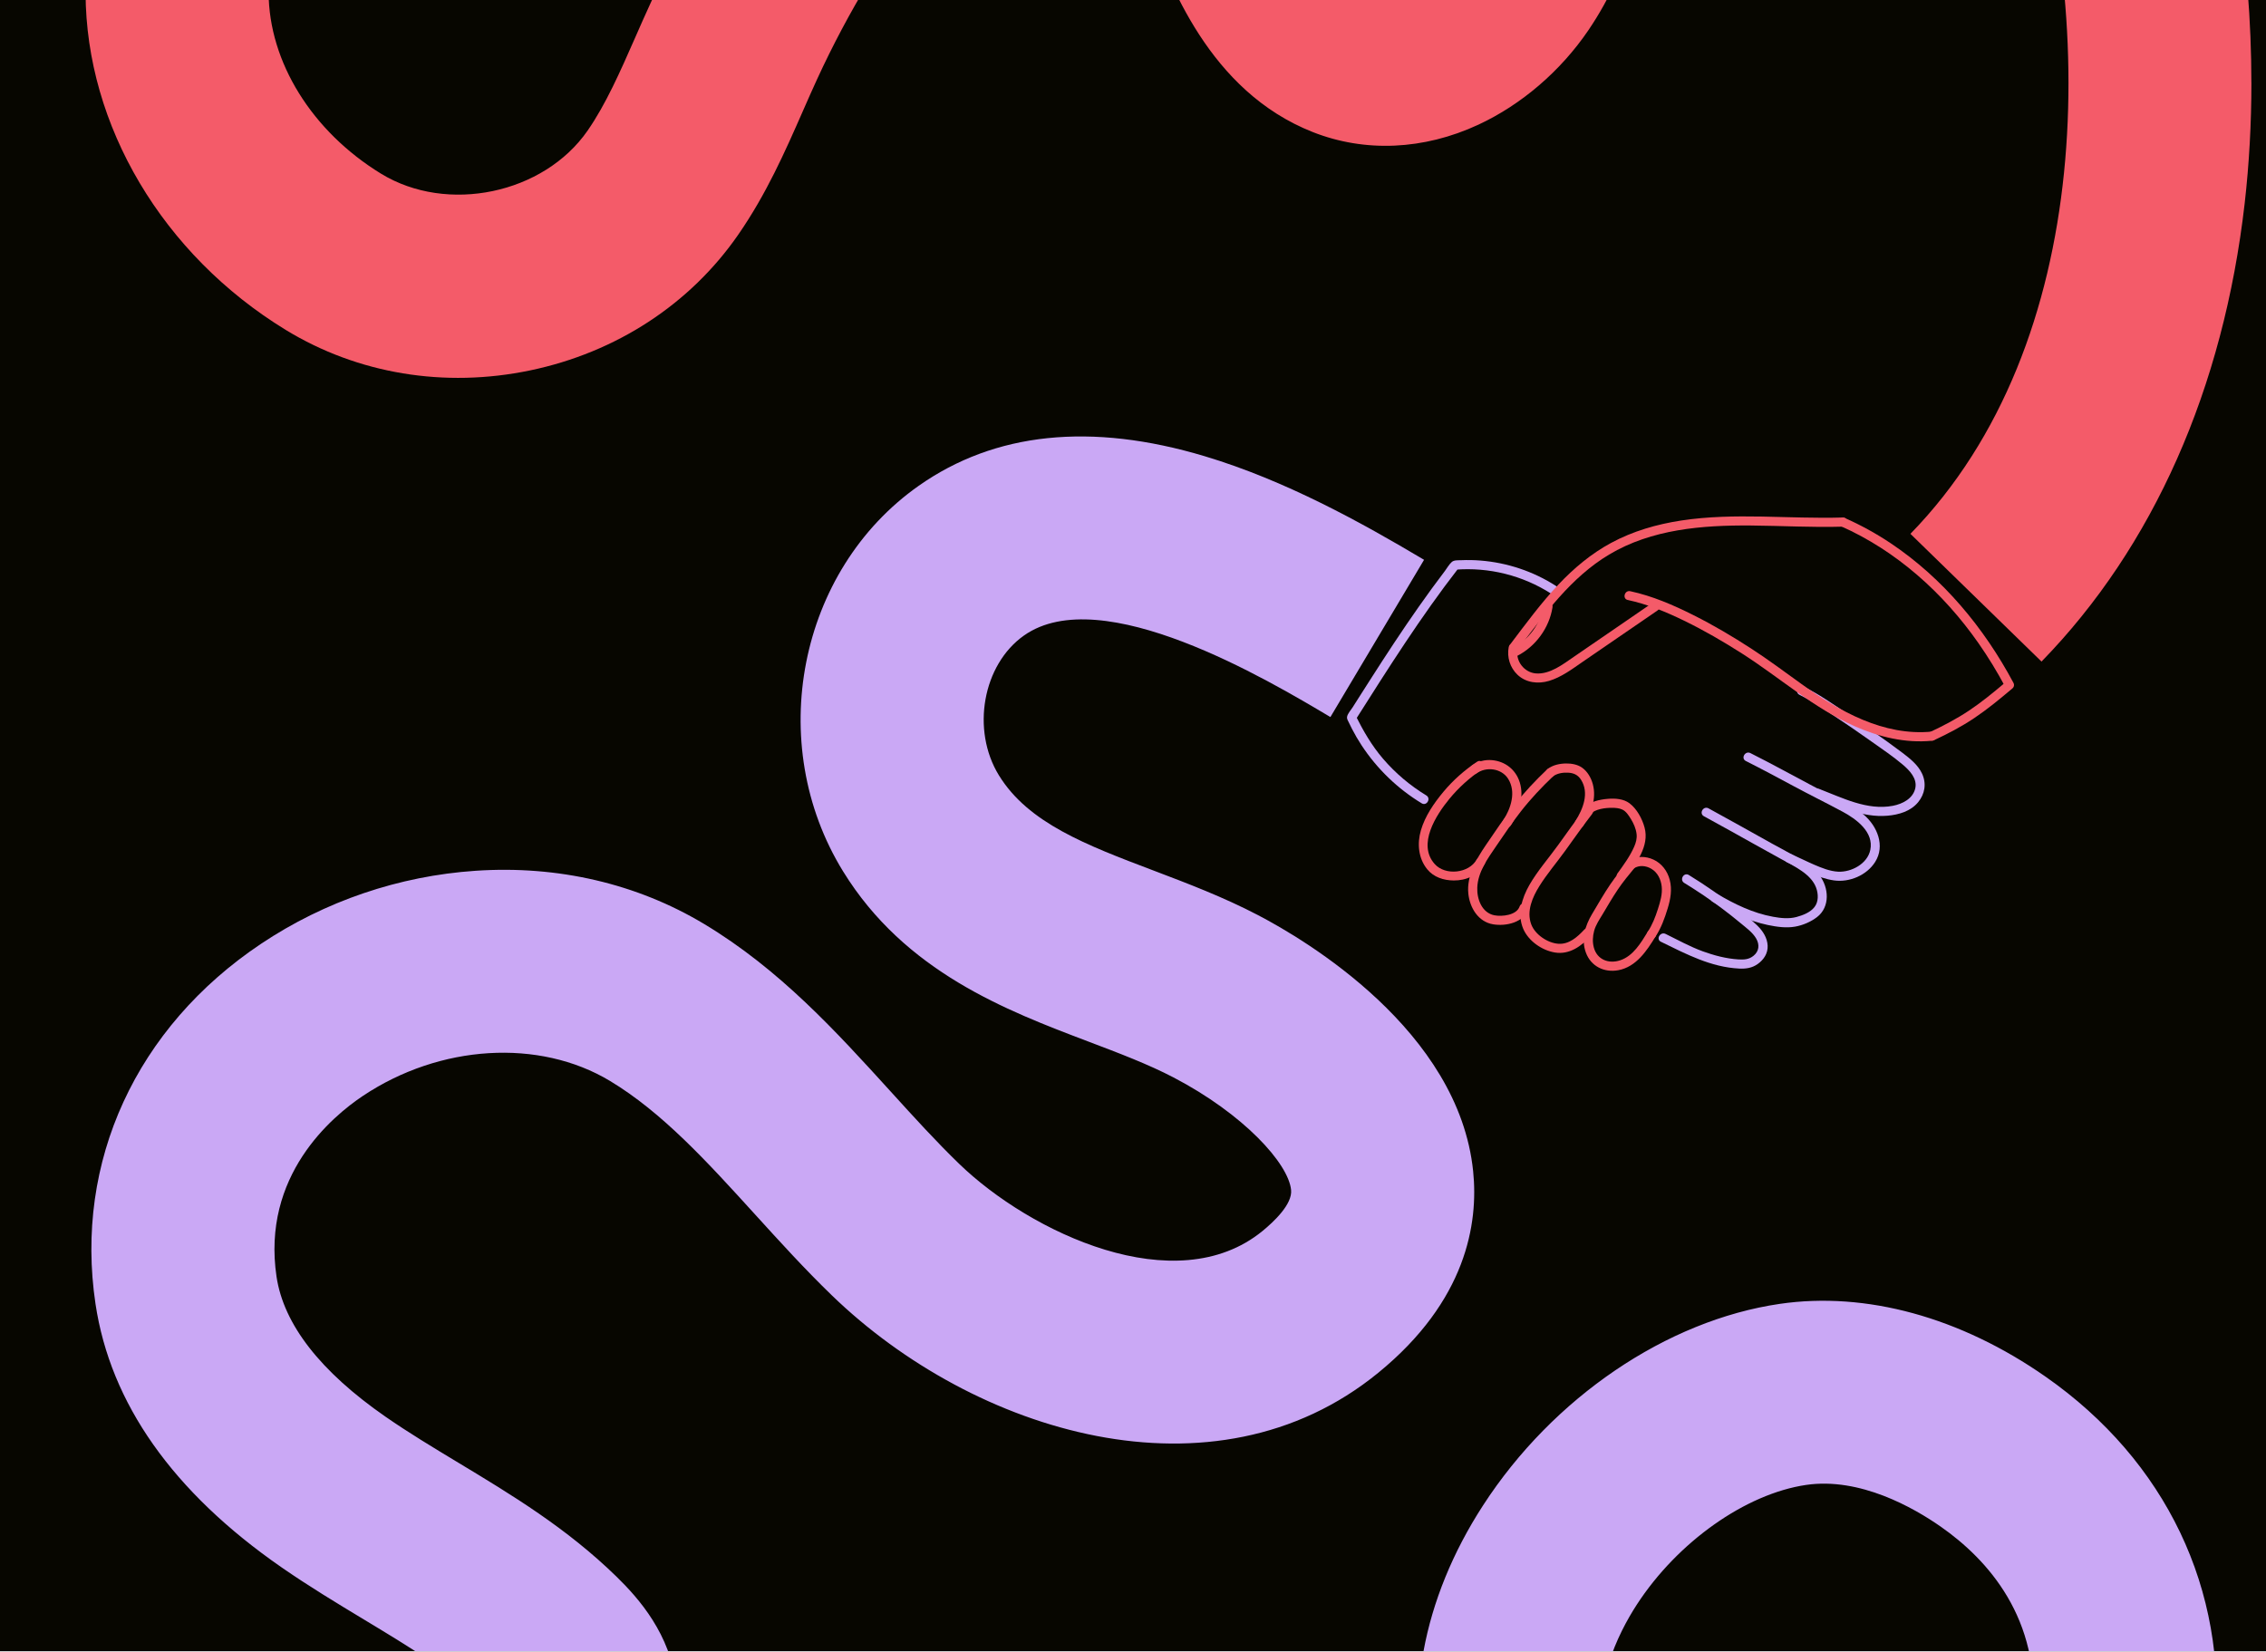
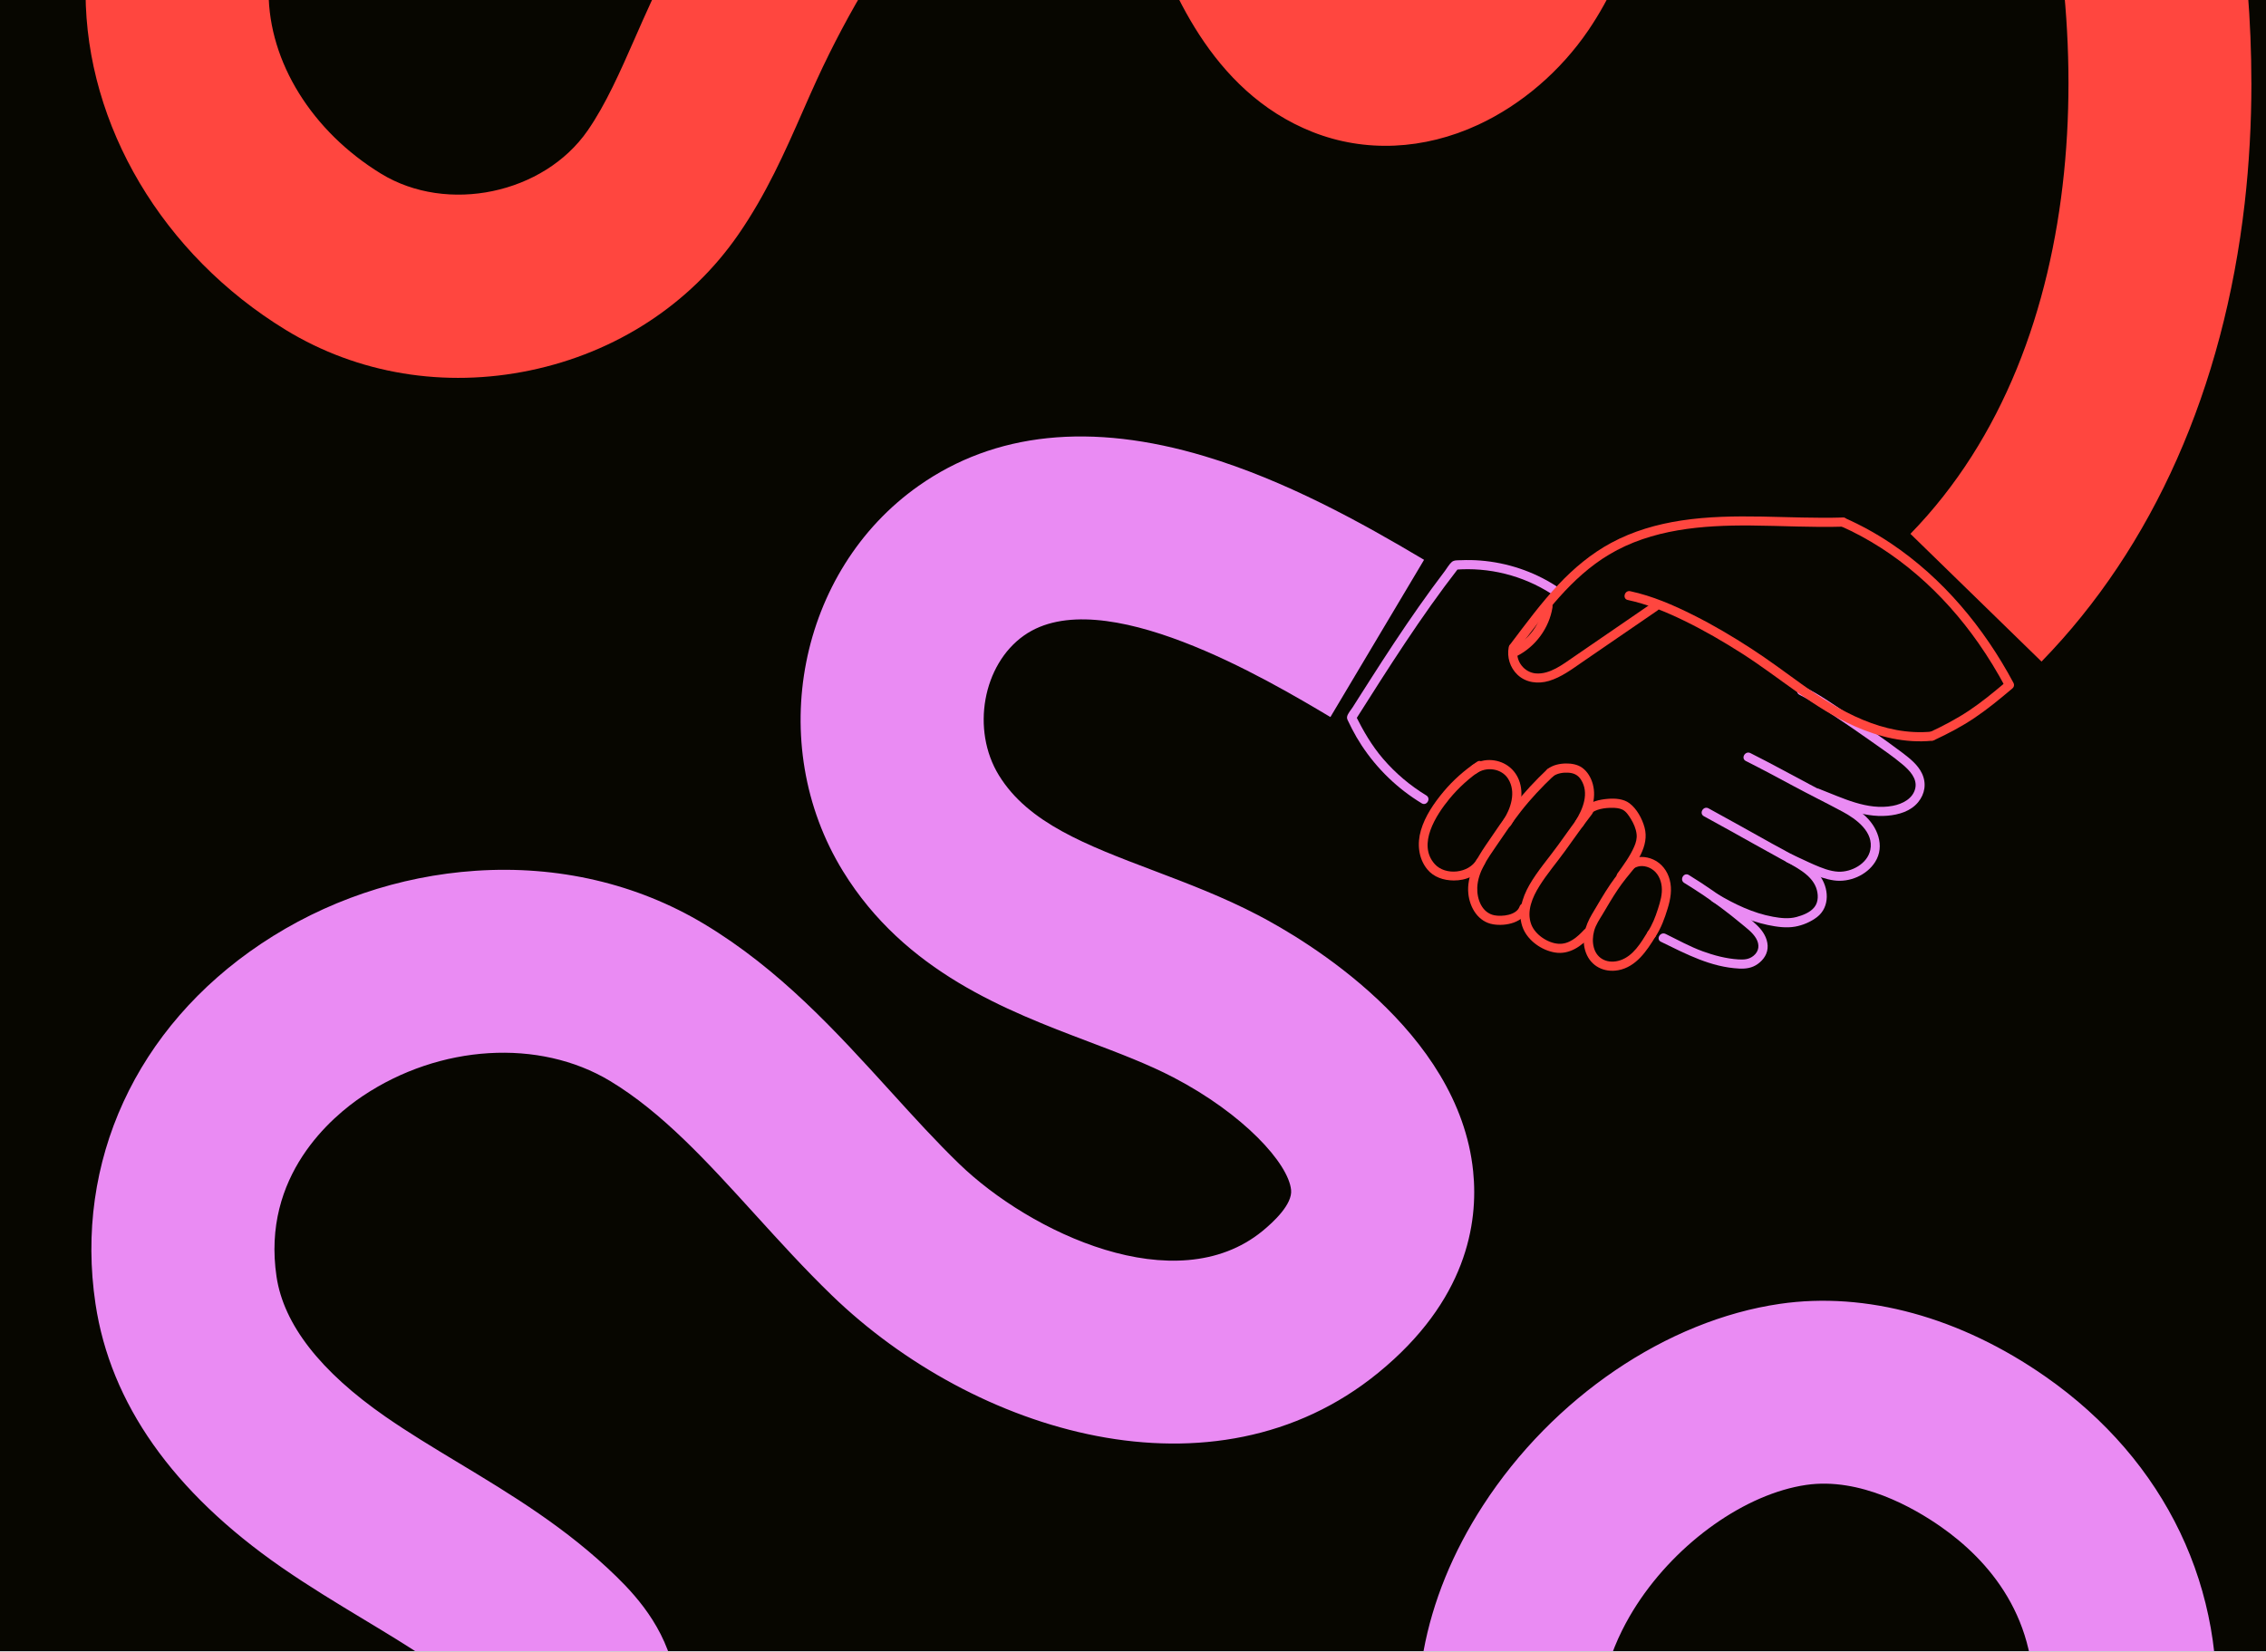
<svg xmlns="http://www.w3.org/2000/svg" width="343" height="250" viewBox="0 0 343 250" fill="none">
-   <g clip-path="url(#clip0_3179_27936)">
+   <g clip-path="url(#clip0_3179_27934)">
    <rect width="343" height="250" fill="#070600" />
-     <path d="M340.791 12.528C340.791 18.703 340.454 24.803 339.775 30.765C336.57 58.804 325.935 82.804 309.02 100.162L289.177 80.823C317.244 52.021 317.637 2.254 305.575 -34.297C301.908 -45.412 295.859 -54.186 288.553 -59.003C281.28 -63.796 271.947 -64.567 265.861 -60.882C256.787 -55.387 253.863 -42.152 251.222 -26.705C249.518 -16.74 247.14 -5.287 240.425 4.586C236.214 10.774 230.294 15.853 223.759 18.887C215.503 22.72 206.604 23.113 198.703 19.991C183.043 13.808 176.975 -2.558 173.715 -11.351C170.487 -20.046 165.384 -26.992 160.716 -29.033C159.335 -29.638 157.515 -30.086 154.449 -28.82C149.3 -26.701 144.636 -21.275 141.145 -16.781C134.269 -7.929 128.4 1.736 123.703 11.947C122.978 13.521 122.276 15.119 121.533 16.809C118.822 22.979 116.014 29.361 111.752 35.521C104.465 46.059 93.28 53.355 80.263 56.075C67.291 58.786 54.144 56.606 43.241 49.943C24.635 38.564 13.03 19.03 12.952 -1.039C12.952 -1.104 12.952 -1.173 12.952 -1.238C12.952 -23.93 27.554 -39.945 39.297 -52.819C39.874 -53.452 40.447 -54.08 41.015 -54.704C41.629 -55.378 42.299 -56.103 43.01 -56.874C45.781 -59.862 49.225 -63.584 51.747 -67.246C53.289 -69.486 54.033 -71.051 54.393 -72.035C53.723 -72.284 52.781 -72.579 51.47 -72.898C46.806 -74.039 41.08 -74.727 35.021 -75.452C17.205 -77.59 -4.961 -80.25 -18.51 -97.567C-23.673 -104.166 -26.817 -112.455 -27.852 -122.208C-29.15 -134.45 -28.48 -148.849 -26.009 -161.719L1.204 -156.501C-0.74 -146.355 -1.304 -134.626 -0.297 -125.131C0.174 -120.684 1.421 -117.055 3.31 -114.639C9.77 -106.392 24.289 -104.651 38.327 -102.965C44.935 -102.171 51.765 -101.354 58.05 -99.816C62.483 -98.731 75.982 -95.434 80.775 -82.637C87.656 -64.29 71.839 -47.218 63.338 -38.042C62.691 -37.345 62.082 -36.689 61.528 -36.08C60.946 -35.438 60.359 -34.796 59.773 -34.154C49.946 -23.376 40.659 -13.193 40.659 -1.233C40.659 -1.205 40.659 -1.177 40.659 -1.145C40.696 9.384 47.226 19.903 57.69 26.304C67.702 32.422 82.313 29.365 88.958 19.756C91.71 15.78 93.871 10.861 96.162 5.652C96.919 3.93 97.7 2.147 98.526 0.36C104.105 -11.771 111.082 -23.256 119.261 -33.785C124.858 -40.988 132.713 -49.846 143.902 -54.45C153.295 -58.315 162.951 -58.306 171.826 -54.422C188.492 -47.126 196.869 -28.613 199.695 -20.993C201.33 -16.592 204.724 -7.43 208.885 -5.786C210.945 -4.973 215.142 -7.513 217.521 -11.009C221.109 -16.283 222.646 -23.962 223.912 -31.379C226.682 -47.587 230.866 -72.085 251.504 -84.586C259.386 -89.361 268.738 -91.499 278.546 -90.774C287.5 -90.114 296.228 -87.131 303.792 -82.148C319.812 -71.596 327.912 -55.027 331.883 -42.988C337.748 -25.218 340.786 -6.04 340.786 12.519L340.791 12.528Z" fill="#F45B69" />
-     <path d="M371.495 329.908L355.259 352.36C346.642 346.126 334.27 336.133 324.254 323.896C312.562 309.612 306.452 295.269 306.087 281.263C305.944 275.537 306.535 270.231 307.108 265.091C307.32 263.189 307.523 261.397 307.681 259.624C308.983 245.022 300.832 236.077 293.771 231.14C289.661 228.268 281.548 223.632 273.406 224.818C264.235 226.158 253.923 233.449 247.749 242.962C244.946 247.284 240.61 255.828 243.058 264.495C245.814 274.262 256.606 281.905 267.043 289.298L267.925 289.922C290.234 305.738 301.857 324.694 301.857 344.182C301.857 352.213 299.885 360.331 295.877 368.361C291.07 377.99 283.409 386.053 273.72 391.673C264.037 397.293 253.235 399.939 242.49 399.334C227.842 398.507 215.72 392.545 206.465 381.615C199.081 372.892 194.519 362.4 190.104 352.259C188.275 348.056 186.548 344.09 184.673 340.349C179.552 330.139 173.66 323.609 167.167 320.945C163.824 319.573 160.817 319.481 158.236 320.677C155.507 321.942 153.156 324.704 151.618 328.453C149.637 333.288 148.732 339.112 147.772 345.272C147.07 349.774 146.345 354.429 145.149 359.213C141.459 373.931 134.01 386.694 123.611 396.133C112.408 406.302 98.194 411.691 82.511 411.719C69.18 411.742 55.284 407.928 42.331 400.687C32.698 395.302 24.737 387.456 19.306 377.985C13.737 368.278 11.077 357.297 11.622 346.223C12.379 330.818 17.995 316.438 28.796 302.247C37.593 290.693 48.404 281.009 58.863 271.644C63.758 267.257 68.385 263.119 72.583 258.977C72.925 258.64 73.225 258.335 73.483 258.067C68.311 253.172 61.865 249.284 55.053 245.174C50.971 242.713 46.75 240.164 42.571 237.268C26.168 225.885 16.706 212.47 14.453 197.397C11.239 175.905 20.613 155.527 39.523 142.887C49.175 136.436 60.401 132.617 71.987 131.837C84.451 130.996 96.411 133.786 106.58 139.89C118.018 146.762 126.566 156.173 134.837 165.275C138.383 169.182 141.736 172.867 145.181 176.201C155.959 186.628 178 197.074 191.092 186.384C192.805 184.984 195.664 182.306 195.428 180.145C195.017 176.132 188.252 168.669 177.636 163.128C173.807 161.128 169.397 159.456 164.729 157.688C152.376 153.001 137.003 147.173 127.61 131.915C115.7 112.571 120.831 86.392 139.044 73.563C150.593 65.427 165.167 63.917 182.364 69.075C194.537 72.728 205.976 79.049 215.558 84.757L201.381 108.563C191.91 102.924 166.747 87.939 155.003 96.214C148.751 100.62 146.977 110.516 151.207 117.392C155.654 124.614 164.415 127.935 174.556 131.781C179.774 133.762 185.172 135.808 190.455 138.57C197.534 142.264 220.808 155.988 222.988 177.332C223.796 185.243 221.958 196.954 208.617 207.848C183.759 228.152 147.453 216.959 125.915 196.118C121.828 192.165 118.018 187.967 114.329 183.908C107.093 175.942 100.253 168.415 92.315 163.645C81.611 157.217 66.584 158.131 54.924 165.926C50.237 169.062 39.579 177.997 41.86 193.301C42.941 200.519 48.496 207.654 58.369 214.502C61.819 216.894 65.485 219.106 69.364 221.447C77.436 226.315 85.781 231.348 93.322 238.709C96.762 242.066 101.445 247.418 102.364 255.116C103.795 267.109 95.257 275.532 92.043 278.705C87.369 283.313 82.276 287.876 77.349 292.291C58.341 309.312 40.387 325.392 39.297 347.585C38.72 359.393 45.06 370.472 55.848 376.503C70.26 384.556 90.74 388.555 104.991 375.621C111.235 369.955 115.954 361.735 118.272 352.476C119.164 348.92 119.759 345.078 120.392 341.014C121.5 333.889 122.756 325.812 125.975 317.957C130.173 307.71 137.497 299.744 146.603 295.532C156.185 291.099 167.227 291.025 177.686 295.315C190.547 300.594 201.229 311.566 209.435 327.927C211.651 332.346 213.614 336.849 215.507 341.208C224.655 362.229 229.795 370.873 244.046 371.677C254.87 372.287 266.244 365.688 271.088 355.99C275.013 348.126 275.166 340.991 271.559 333.538C268.156 326.5 261.358 319.241 251.901 312.535L251.028 311.917C238.015 302.699 221.815 291.224 216.394 272.036C212.381 257.823 215.258 242.149 224.503 227.894C235.078 211.583 252.284 199.905 269.407 197.406C282.448 195.504 296.736 199.42 309.639 208.434C327.842 221.147 337.189 240.704 335.282 262.094C335.097 264.177 334.866 266.213 334.649 268.181C334.155 272.577 333.693 276.728 333.79 280.552C333.989 288.264 337.997 296.941 345.7 306.352C353.827 316.281 364.218 324.648 371.5 329.917L371.495 329.908Z" fill="#CAA8F5" />
-     <path d="M249.398 141.096C248.377 142.758 247.218 144.73 245.26 145.386C243.51 145.972 241.741 145.298 241.252 143.441C241.035 142.629 241.081 141.761 241.298 140.948C241.548 140.02 242.097 139.23 242.587 138.413C243.339 137.147 244.078 135.873 244.9 134.654C245.676 133.504 246.563 132.437 247.445 131.366C248.008 130.682 247.034 129.699 246.466 130.387C245.528 131.523 244.586 132.654 243.76 133.873C242.762 135.337 241.885 136.889 240.975 138.408C239.927 140.172 239.308 142.222 240.056 144.236C240.823 146.309 242.831 147.288 244.965 146.891C247.662 146.388 249.264 143.963 250.594 141.793C251.06 141.031 249.864 140.334 249.398 141.096Z" fill="#F45B69" />
-     <path d="M239.807 140.749C238.772 141.858 237.512 143.003 235.881 142.887C234.251 142.772 232.363 141.497 231.781 139.95C231.033 137.951 231.97 135.822 233.028 134.132C234.177 132.294 235.609 130.627 236.879 128.867C238.232 126.993 239.557 125.095 240.975 123.266C241.206 122.966 241.261 122.578 240.975 122.287C240.739 122.047 240.222 121.991 239.996 122.287C238.564 124.139 237.211 126.046 235.849 127.944C234.413 129.939 232.746 131.823 231.517 133.956C230.368 135.951 229.62 138.403 230.571 140.629C231.365 142.476 233.392 143.885 235.355 144.208C237.567 144.573 239.354 143.257 240.786 141.728C241.395 141.077 240.416 140.094 239.807 140.749Z" fill="#F45B69" />
-     <path d="M230.017 137.249C229.555 138.574 227.366 138.8 226.212 138.579C224.314 138.209 223.547 136.131 223.612 134.386C223.699 132.008 225.228 129.929 226.516 128.041C227.717 126.286 228.904 124.517 230.215 122.841C231.721 120.915 233.397 119.142 235.17 117.461C235.817 116.847 234.838 115.868 234.191 116.482C232.399 118.182 230.705 119.978 229.185 121.927C227.666 123.875 226.258 125.958 224.863 128.018C223.468 130.077 221.982 132.613 222.259 135.3C222.48 137.447 223.764 139.581 226.031 139.946C227.962 140.26 230.631 139.683 231.351 137.618C231.647 136.773 230.308 136.413 230.017 137.249Z" fill="#F45B69" />
-     <path d="M223.519 130.137C222.346 132.229 218.781 132.617 217.17 130.816C214.5 127.833 217.387 123.386 219.4 120.939C220.804 119.235 222.452 117.743 224.29 116.519C225.029 116.03 224.337 114.829 223.593 115.323C221.686 116.593 219.954 118.117 218.486 119.881C217.059 121.599 215.701 123.561 215.073 125.732C214.496 127.722 214.69 129.957 216.034 131.606C217.017 132.816 218.523 133.291 220.037 133.305C221.926 133.324 223.769 132.525 224.72 130.83C225.154 130.05 223.958 129.352 223.524 130.133L223.519 130.137Z" fill="#F45B69" />
-     <path d="M228.714 124.938C229.924 123.058 230.732 120.675 230.044 118.454C229.453 116.533 227.842 115.263 225.847 115.088C224.785 114.991 223.662 115.268 222.799 115.9C222.499 116.122 222.346 116.501 222.549 116.847C222.725 117.143 223.196 117.318 223.496 117.096C224.96 116.025 227.274 116.321 228.276 117.9C229.546 119.909 228.691 122.412 227.514 124.24C227.029 124.993 228.229 125.686 228.71 124.938H228.714Z" fill="#F45B69" />
-     <path d="M239.659 125.002C240.836 123.15 241.695 120.938 241.104 118.731C240.845 117.766 240.296 116.801 239.469 116.219C238.786 115.739 237.876 115.582 237.059 115.591C236.126 115.6 235.092 115.808 234.334 116.376C234.034 116.598 233.882 116.976 234.085 117.323C234.256 117.618 234.731 117.798 235.032 117.572C235.678 117.087 236.518 116.949 237.313 116.981C238.186 117.018 238.846 117.313 239.312 118.048C240.596 120.061 239.617 122.49 238.463 124.305C237.982 125.058 239.183 125.755 239.659 125.002Z" fill="#F45B69" />
-     <path d="M246.036 132.931C247.611 130.751 249.712 128.133 248.931 125.275C248.571 123.949 247.768 122.462 246.655 121.617C245.759 120.938 244.475 120.855 243.399 120.943C242.125 121.045 240.665 121.363 239.719 122.287C239.081 122.91 240.06 123.889 240.698 123.266C241.506 122.476 242.961 122.296 244.037 122.305C244.544 122.305 245.099 122.352 245.565 122.569C246.142 122.832 246.558 123.492 246.877 124.014C247.292 124.697 247.634 125.469 247.726 126.272C247.805 126.942 247.634 127.561 247.371 128.17C246.738 129.629 245.768 130.945 244.84 132.229C244.318 132.954 245.519 133.647 246.036 132.927V132.931Z" fill="#F45B69" />
-     <path d="M250.594 141.798C251.448 140.504 251.975 139.031 252.427 137.558C252.866 136.131 253.129 134.672 252.741 133.199C252.395 131.874 251.536 130.719 250.275 130.142C249.098 129.602 247.717 129.574 246.604 130.28C245.856 130.756 246.549 131.957 247.301 131.476C248.128 130.95 249.135 131.047 249.961 131.537C250.908 132.095 251.407 133.134 251.527 134.201C251.656 135.388 251.314 136.496 250.959 137.614C250.571 138.833 250.109 140.024 249.398 141.096C248.904 141.844 250.104 142.536 250.594 141.793V141.798Z" fill="#F45B69" />
-     <path d="M235.489 88.687C232.076 86.498 228.146 85.191 224.106 84.868C223.122 84.79 222.129 84.771 221.141 84.817C220.702 84.836 220.116 84.776 219.765 85.076C219.363 85.418 219.035 86.018 218.717 86.438C217.373 88.207 216.061 90.003 214.787 91.818C212.228 95.457 209.79 99.183 207.393 102.933C206.802 103.852 206.216 104.776 205.629 105.699C205.334 106.161 205.043 106.628 204.747 107.089C204.484 107.505 203.962 108.068 203.898 108.558C203.861 108.84 204.022 109.08 204.138 109.32C204.309 109.671 204.475 110.022 204.655 110.368C205.094 111.218 205.574 112.044 206.1 112.843C208.437 116.404 211.554 119.415 215.198 121.622C215.964 122.084 216.657 120.888 215.895 120.426C213.434 118.934 211.231 117.064 209.356 114.884C207.634 112.88 206.35 110.654 205.177 108.299V108.997C210.127 101.188 215.073 93.36 220.748 86.05L220.259 86.253C225.366 85.842 230.478 87.117 234.791 89.878C235.544 90.359 236.242 89.163 235.489 88.682V88.687Z" fill="#CAA8F5" />
-     <path d="M304.771 103.381C300.324 95.05 294.104 87.551 286.221 82.268C284.023 80.795 281.7 79.516 279.28 78.44C278.472 78.08 277.766 79.276 278.583 79.636C287.075 83.4 294.155 89.772 299.456 97.346C300.966 99.502 302.338 101.756 303.575 104.079C303.995 104.864 305.191 104.166 304.771 103.381Z" fill="#F45B69" />
-     <path d="M303.372 103.464C301.65 104.919 299.899 106.35 298.02 107.602C296.14 108.853 294.132 109.902 292.086 110.857C291.278 111.236 291.98 112.428 292.783 112.054C294.88 111.075 296.93 110.003 298.851 108.71C300.781 107.417 302.578 105.939 304.351 104.448C305.034 103.871 304.051 102.896 303.372 103.469V103.464Z" fill="#F45B69" />
-     <path d="M228.368 97.983C228.086 99.497 228.562 101.072 229.689 102.148C230.977 103.376 232.81 103.584 234.468 103.09C236.325 102.536 237.913 101.34 239.488 100.255C241.28 99.026 243.071 97.793 244.863 96.565C246.877 95.184 248.885 93.803 250.899 92.423C251.628 91.919 250.936 90.719 250.201 91.227C246.207 93.965 242.217 96.708 238.223 99.447C236.579 100.573 234.621 102.116 232.501 101.959C230.737 101.825 229.379 100.107 229.707 98.352C229.869 97.479 228.534 97.105 228.373 97.983H228.368Z" fill="#F45B69" />
-     <path d="M229.804 98.242C233.803 92.977 237.789 87.417 243.566 83.963C250.008 80.112 257.683 79.502 265.02 79.562C269.657 79.599 274.288 79.876 278.925 79.737C279.816 79.71 279.816 78.325 278.925 78.352C270.784 78.597 262.596 77.576 254.496 78.805C250.802 79.368 247.154 80.416 243.856 82.204C240.864 83.82 238.232 86.022 235.904 88.493C233.245 91.319 230.945 94.459 228.604 97.549C228.063 98.26 229.269 98.948 229.8 98.246L229.804 98.242Z" fill="#F45B69" />
-     <path d="M229.647 99.308C232.446 97.881 234.501 95.074 234.995 91.97C235.055 91.601 234.898 91.227 234.51 91.116C234.182 91.024 233.716 91.227 233.655 91.601C233.212 94.39 231.462 96.828 228.945 98.112C228.151 98.519 228.853 99.715 229.643 99.308H229.647Z" fill="#F45B69" />
-     <path d="M251.416 142.587C255.212 144.439 258.971 146.439 263.289 146.646C264.295 146.692 265.214 146.554 266.055 145.958C266.978 145.302 267.62 144.337 267.565 143.169C267.509 142.001 266.858 140.976 266.036 140.167C265.09 139.235 264.014 138.413 262.975 137.595C260.629 135.748 258.181 134.039 255.637 132.479C254.875 132.012 254.177 133.208 254.939 133.675C256.916 134.884 258.837 136.182 260.693 137.572C261.649 138.288 262.582 139.027 263.501 139.793C264.314 140.472 265.288 141.16 265.828 142.093C266.369 143.026 266.281 144.019 265.422 144.711C264.725 145.275 263.981 145.307 263.122 145.256C261.303 145.141 259.47 144.661 257.756 144.037C255.803 143.326 253.974 142.305 252.113 141.396C251.314 141.008 250.612 142.199 251.416 142.592V142.587Z" fill="#CAA8F5" />
-     <path d="M259.243 136.533C261.839 138.066 264.628 139.429 267.597 140.047C268.932 140.324 270.377 140.537 271.73 140.292C272.898 140.084 274.09 139.576 275.032 138.856C277.05 137.304 276.842 134.381 275.406 132.506C274.589 131.44 273.476 130.655 272.326 129.98C270.977 129.195 269.587 128.475 268.221 127.718C265.02 125.94 261.834 124.134 258.615 122.384C257.83 121.959 257.133 123.155 257.918 123.58C260.481 124.974 263.021 126.401 265.57 127.824C266.877 128.553 268.184 129.283 269.5 130.003C270.585 130.599 271.702 131.158 272.723 131.869C273.647 132.511 274.524 133.347 274.912 134.423C275.244 135.351 275.291 136.505 274.658 137.327C274.025 138.149 272.871 138.583 271.924 138.837C270.77 139.147 269.527 139.008 268.368 138.796C265.353 138.246 262.559 136.893 259.941 135.342C259.169 134.889 258.472 136.085 259.243 136.538V136.533Z" fill="#CAA8F5" />
-     <path d="M270.502 130.548C272.806 131.555 275.083 132.94 277.609 133.296C279.95 133.624 282.559 132.525 283.838 130.502C285.385 128.059 284.157 125.085 282.125 123.358C280.943 122.356 279.562 121.663 278.186 120.971C276.764 120.25 275.35 119.516 273.942 118.763C270.954 117.17 267.985 115.545 264.96 114.021C264.166 113.619 263.464 114.815 264.263 115.217C266.72 116.454 269.139 117.752 271.559 119.054C273.979 120.357 276.5 121.594 278.943 122.91C280.994 124.014 283.667 125.972 283.104 128.683C282.67 130.775 280.245 132.072 278.237 131.975C276.99 131.911 275.748 131.407 274.612 130.918C273.462 130.424 272.349 129.851 271.204 129.352C270.395 128.997 269.689 130.193 270.506 130.548H270.502Z" fill="#CAA8F5" />
-     <path d="M275.013 120.791C278.435 122.107 281.936 123.829 285.704 123.501C287.413 123.354 289.2 122.836 290.336 121.465C291.375 120.209 291.633 118.611 290.936 117.124C290.322 115.808 289.13 114.861 288.004 114.002C287.251 113.43 286.484 112.871 285.718 112.317C283.594 110.784 281.446 109.283 279.271 107.819C277.272 106.475 275.254 105.062 273.083 104C272.284 103.612 271.582 104.803 272.386 105.196C274.081 106.023 275.665 107.094 277.235 108.124C279.294 109.477 281.326 110.881 283.335 112.303C284.9 113.416 286.521 114.501 287.99 115.743C289.029 116.621 290.243 117.863 289.911 119.354C289.555 120.929 287.962 121.723 286.512 122.001C282.647 122.739 278.883 120.795 275.383 119.451C274.552 119.133 274.191 120.472 275.013 120.786V120.791Z" fill="#CAA8F5" />
-     <path d="M246.396 90.839C249.366 91.476 252.201 92.649 254.926 93.975C257.95 95.448 260.864 97.142 263.7 98.953C269.398 102.596 274.533 107.209 280.763 109.962C284.434 111.583 288.405 112.543 292.437 112.151C293.314 112.063 293.323 110.677 292.437 110.765C285.108 111.481 278.389 107.671 272.654 103.534C270.146 101.723 267.676 99.885 265.085 98.2C262.268 96.371 259.368 94.653 256.366 93.148C253.318 91.615 250.118 90.229 246.77 89.509C245.902 89.32 245.528 90.659 246.401 90.844L246.396 90.839Z" fill="#F45B69" />
+     <path d="M340.791 12.528C340.791 18.703 340.454 24.803 339.775 30.765C336.57 58.804 325.935 82.804 309.02 100.162L289.177 80.823C317.244 52.021 317.637 2.254 305.575 -34.297C301.908 -45.412 295.859 -54.186 288.553 -59.003C281.28 -63.796 271.947 -64.567 265.861 -60.882C256.787 -55.387 253.863 -42.152 251.222 -26.705C249.518 -16.74 247.14 -5.287 240.425 4.586C236.214 10.774 230.294 15.853 223.759 18.887C215.503 22.72 206.604 23.113 198.703 19.991C183.043 13.808 176.975 -2.558 173.715 -11.351C170.487 -20.046 165.384 -26.992 160.716 -29.033C159.335 -29.638 157.515 -30.086 154.449 -28.82C149.3 -26.701 144.636 -21.275 141.145 -16.781C134.269 -7.929 128.4 1.736 123.703 11.947C122.978 13.521 122.276 15.119 121.533 16.809C118.822 22.979 116.014 29.361 111.752 35.521C104.465 46.059 93.28 53.355 80.263 56.075C67.291 58.786 54.144 56.606 43.241 49.943C24.635 38.564 13.03 19.03 12.952 -1.039C12.952 -1.104 12.952 -1.173 12.952 -1.238C12.952 -23.93 27.554 -39.945 39.297 -52.819C39.874 -53.452 40.447 -54.08 41.015 -54.704C41.629 -55.378 42.299 -56.103 43.01 -56.874C45.781 -59.862 49.225 -63.584 51.747 -67.246C53.289 -69.486 54.033 -71.051 54.393 -72.035C53.723 -72.284 52.781 -72.579 51.47 -72.898C46.806 -74.039 41.08 -74.727 35.021 -75.452C17.205 -77.59 -4.961 -80.25 -18.51 -97.567C-23.673 -104.166 -26.817 -112.455 -27.852 -122.208C-29.15 -134.45 -28.48 -148.849 -26.009 -161.719L1.204 -156.501C-0.74 -146.355 -1.304 -134.626 -0.297 -125.131C0.174 -120.684 1.421 -117.055 3.31 -114.639C9.77 -106.392 24.289 -104.651 38.327 -102.965C44.935 -102.171 51.765 -101.354 58.05 -99.816C62.483 -98.731 75.982 -95.434 80.775 -82.637C87.656 -64.29 71.839 -47.218 63.338 -38.042C62.691 -37.345 62.082 -36.689 61.528 -36.08C60.946 -35.438 60.359 -34.796 59.773 -34.154C49.946 -23.376 40.659 -13.193 40.659 -1.233C40.659 -1.205 40.659 -1.177 40.659 -1.145C40.696 9.384 47.226 19.903 57.69 26.304C67.702 32.422 82.313 29.365 88.958 19.756C91.71 15.78 93.871 10.861 96.162 5.652C96.919 3.93 97.7 2.147 98.526 0.36C104.105 -11.771 111.082 -23.256 119.261 -33.785C124.858 -40.988 132.713 -49.846 143.902 -54.45C153.295 -58.315 162.951 -58.306 171.826 -54.422C188.492 -47.126 196.869 -28.613 199.695 -20.993C201.33 -16.592 204.724 -7.43 208.885 -5.786C210.945 -4.973 215.142 -7.513 217.521 -11.009C221.109 -16.283 222.646 -23.962 223.912 -31.379C226.682 -47.587 230.866 -72.085 251.504 -84.586C259.386 -89.361 268.738 -91.499 278.546 -90.774C287.5 -90.114 296.228 -87.131 303.792 -82.148C319.812 -71.596 327.912 -55.027 331.883 -42.988C337.748 -25.218 340.786 -6.04 340.786 12.519L340.791 12.528Z" fill="#FF463F" />
+     <path d="M371.495 329.908L355.259 352.36C346.642 346.126 334.27 336.133 324.254 323.896C312.562 309.612 306.452 295.269 306.087 281.263C305.944 275.537 306.535 270.231 307.108 265.091C307.32 263.189 307.523 261.397 307.681 259.624C308.983 245.022 300.832 236.077 293.771 231.14C289.661 228.268 281.548 223.632 273.406 224.818C264.235 226.158 253.923 233.449 247.749 242.962C244.946 247.284 240.61 255.828 243.058 264.495C245.814 274.262 256.606 281.905 267.043 289.298L267.925 289.922C290.234 305.738 301.857 324.694 301.857 344.182C301.857 352.213 299.885 360.331 295.877 368.361C291.07 377.99 283.409 386.053 273.72 391.673C264.037 397.293 253.235 399.939 242.49 399.334C227.842 398.507 215.72 392.545 206.465 381.615C199.081 372.892 194.519 362.4 190.104 352.259C188.275 348.056 186.548 344.09 184.673 340.349C179.552 330.139 173.66 323.609 167.167 320.945C163.824 319.573 160.817 319.481 158.236 320.677C155.507 321.942 153.156 324.704 151.618 328.453C149.637 333.288 148.732 339.112 147.772 345.272C147.07 349.774 146.345 354.429 145.149 359.213C141.459 373.931 134.01 386.694 123.611 396.133C112.408 406.302 98.194 411.691 82.511 411.719C69.18 411.742 55.284 407.928 42.331 400.687C32.698 395.302 24.737 387.456 19.306 377.985C13.737 368.278 11.077 357.297 11.622 346.223C12.379 330.818 17.995 316.438 28.796 302.247C37.593 290.693 48.404 281.009 58.863 271.644C63.758 267.257 68.385 263.119 72.583 258.977C72.925 258.64 73.225 258.335 73.483 258.067C68.311 253.172 61.865 249.284 55.053 245.174C50.971 242.713 46.75 240.164 42.571 237.268C26.168 225.885 16.706 212.47 14.453 197.397C11.239 175.905 20.613 155.527 39.523 142.887C49.175 136.436 60.401 132.617 71.987 131.837C84.451 130.996 96.411 133.786 106.58 139.89C118.018 146.762 126.566 156.173 134.837 165.275C138.383 169.182 141.736 172.867 145.181 176.201C155.959 186.628 178 197.074 191.092 186.384C192.805 184.984 195.664 182.306 195.428 180.145C195.017 176.132 188.252 168.669 177.636 163.128C173.807 161.128 169.397 159.456 164.729 157.688C152.376 153.001 137.003 147.173 127.61 131.915C115.7 112.571 120.831 86.392 139.044 73.563C150.593 65.427 165.167 63.917 182.364 69.075C194.537 72.728 205.976 79.049 215.558 84.757L201.381 108.563C191.91 102.924 166.747 87.939 155.003 96.214C148.751 100.62 146.977 110.516 151.207 117.392C155.654 124.614 164.415 127.935 174.556 131.781C179.774 133.762 185.172 135.808 190.455 138.57C197.534 142.264 220.808 155.988 222.988 177.332C223.796 185.243 221.958 196.954 208.617 207.848C183.759 228.152 147.453 216.959 125.915 196.118C121.828 192.165 118.018 187.967 114.329 183.908C107.093 175.942 100.253 168.415 92.315 163.645C81.611 157.217 66.584 158.131 54.924 165.926C50.237 169.062 39.579 177.997 41.86 193.301C42.941 200.519 48.496 207.654 58.369 214.502C61.819 216.894 65.485 219.106 69.364 221.447C77.436 226.315 85.781 231.348 93.322 238.709C96.762 242.066 101.445 247.418 102.364 255.116C103.795 267.109 95.257 275.532 92.043 278.705C87.369 283.313 82.276 287.876 77.349 292.291C58.341 309.312 40.387 325.392 39.297 347.585C38.72 359.393 45.06 370.472 55.848 376.503C70.26 384.556 90.74 388.555 104.991 375.621C111.235 369.955 115.954 361.735 118.272 352.476C119.164 348.92 119.759 345.078 120.392 341.014C121.5 333.889 122.756 325.812 125.975 317.957C130.173 307.71 137.497 299.744 146.603 295.532C156.185 291.099 167.227 291.025 177.686 295.315C190.547 300.594 201.229 311.566 209.435 327.927C211.651 332.346 213.614 336.849 215.507 341.208C224.655 362.229 229.795 370.873 244.046 371.677C254.87 372.287 266.244 365.688 271.088 355.99C275.013 348.126 275.166 340.991 271.559 333.538C268.156 326.5 261.358 319.241 251.901 312.535L251.028 311.917C238.015 302.699 221.815 291.224 216.394 272.036C212.381 257.823 215.258 242.149 224.503 227.894C235.078 211.583 252.284 199.905 269.407 197.406C282.448 195.504 296.736 199.42 309.639 208.434C327.842 221.147 337.189 240.704 335.282 262.094C335.097 264.177 334.866 266.213 334.649 268.181C334.155 272.577 333.693 276.728 333.79 280.552C333.989 288.264 337.997 296.941 345.7 306.352C353.827 316.281 364.218 324.648 371.5 329.917L371.495 329.908Z" fill="#EA8BF3" />
+     <path d="M249.398 141.096C248.377 142.758 247.218 144.73 245.26 145.386C243.51 145.972 241.741 145.298 241.252 143.441C241.035 142.629 241.081 141.761 241.298 140.948C241.548 140.02 242.097 139.23 242.587 138.413C243.339 137.147 244.078 135.873 244.9 134.654C245.676 133.504 246.563 132.437 247.445 131.366C248.008 130.682 247.034 129.699 246.466 130.387C245.528 131.523 244.586 132.654 243.76 133.873C242.762 135.337 241.885 136.889 240.975 138.408C239.927 140.172 239.308 142.222 240.056 144.236C240.823 146.309 242.831 147.288 244.965 146.891C247.662 146.388 249.264 143.963 250.594 141.793C251.06 141.031 249.864 140.334 249.398 141.096Z" fill="#FF463F" />
+     <path d="M239.807 140.749C238.772 141.858 237.512 143.003 235.881 142.887C234.251 142.772 232.363 141.497 231.781 139.95C231.033 137.951 231.97 135.822 233.028 134.132C234.177 132.294 235.609 130.627 236.879 128.867C238.232 126.993 239.557 125.095 240.975 123.266C241.206 122.966 241.261 122.578 240.975 122.287C240.739 122.047 240.222 121.991 239.996 122.287C238.564 124.139 237.211 126.046 235.849 127.944C234.413 129.939 232.746 131.823 231.517 133.956C230.368 135.951 229.62 138.403 230.571 140.629C231.365 142.476 233.392 143.885 235.355 144.208C237.567 144.573 239.354 143.257 240.786 141.728C241.395 141.077 240.416 140.094 239.807 140.749Z" fill="#FF463F" />
+     <path d="M230.017 137.249C229.555 138.574 227.366 138.8 226.212 138.579C224.314 138.209 223.547 136.131 223.612 134.386C223.699 132.008 225.228 129.929 226.516 128.041C227.717 126.286 228.904 124.517 230.215 122.841C231.721 120.915 233.397 119.142 235.17 117.461C235.817 116.847 234.838 115.868 234.191 116.482C232.399 118.182 230.705 119.978 229.185 121.927C227.666 123.875 226.258 125.958 224.863 128.018C223.468 130.077 221.982 132.613 222.259 135.3C222.48 137.447 223.764 139.581 226.031 139.946C227.962 140.26 230.631 139.683 231.351 137.618C231.647 136.773 230.308 136.413 230.017 137.249Z" fill="#FF463F" />
+     <path d="M223.519 130.137C222.346 132.229 218.781 132.617 217.17 130.816C214.5 127.833 217.387 123.386 219.4 120.939C220.804 119.235 222.452 117.743 224.29 116.519C225.029 116.03 224.337 114.829 223.593 115.323C221.686 116.593 219.954 118.117 218.486 119.881C217.059 121.599 215.701 123.561 215.073 125.732C214.496 127.722 214.69 129.957 216.034 131.606C217.017 132.816 218.523 133.291 220.037 133.305C221.926 133.324 223.769 132.525 224.72 130.83C225.154 130.05 223.958 129.352 223.524 130.133L223.519 130.137Z" fill="#FF463F" />
+     <path d="M228.714 124.938C229.924 123.058 230.732 120.675 230.044 118.454C229.453 116.533 227.842 115.263 225.847 115.088C224.785 114.991 223.662 115.268 222.799 115.9C222.499 116.122 222.346 116.501 222.549 116.847C222.725 117.143 223.196 117.318 223.496 117.096C224.96 116.025 227.274 116.321 228.276 117.9C229.546 119.909 228.691 122.412 227.514 124.24C227.029 124.993 228.229 125.686 228.71 124.938H228.714Z" fill="#FF463F" />
+     <path d="M239.659 125.002C240.836 123.15 241.695 120.938 241.104 118.731C240.845 117.766 240.296 116.801 239.469 116.219C238.786 115.739 237.876 115.582 237.059 115.591C236.126 115.6 235.092 115.808 234.334 116.376C234.034 116.598 233.882 116.976 234.085 117.323C234.256 117.618 234.731 117.798 235.032 117.572C235.678 117.087 236.518 116.949 237.313 116.981C238.186 117.018 238.846 117.313 239.312 118.048C240.596 120.061 239.617 122.49 238.463 124.305C237.982 125.058 239.183 125.755 239.659 125.002Z" fill="#FF463F" />
+     <path d="M246.036 132.931C247.611 130.751 249.712 128.133 248.931 125.275C248.571 123.949 247.768 122.462 246.655 121.617C245.759 120.938 244.475 120.855 243.399 120.943C242.125 121.045 240.665 121.363 239.719 122.287C239.081 122.91 240.06 123.889 240.698 123.266C241.506 122.476 242.961 122.296 244.037 122.305C244.544 122.305 245.099 122.352 245.565 122.569C246.142 122.832 246.558 123.492 246.877 124.014C247.292 124.697 247.634 125.469 247.726 126.272C247.805 126.942 247.634 127.561 247.371 128.17C246.738 129.629 245.768 130.945 244.84 132.229C244.318 132.954 245.519 133.647 246.036 132.927V132.931Z" fill="#FF463F" />
+     <path d="M250.594 141.798C251.448 140.504 251.975 139.031 252.427 137.558C252.866 136.131 253.129 134.672 252.741 133.199C252.395 131.874 251.536 130.719 250.275 130.142C249.098 129.602 247.717 129.574 246.604 130.28C245.856 130.756 246.549 131.957 247.301 131.476C248.128 130.95 249.135 131.047 249.961 131.537C250.908 132.095 251.407 133.134 251.527 134.201C251.656 135.388 251.314 136.496 250.959 137.614C250.571 138.833 250.109 140.024 249.398 141.096C248.904 141.844 250.104 142.536 250.594 141.793V141.798Z" fill="#FF463F" />
+     <path d="M235.489 88.687C232.076 86.498 228.146 85.191 224.106 84.868C223.122 84.79 222.129 84.771 221.141 84.817C220.702 84.836 220.116 84.776 219.765 85.076C219.363 85.418 219.035 86.018 218.717 86.438C217.373 88.207 216.061 90.003 214.787 91.818C212.228 95.457 209.79 99.183 207.393 102.933C206.802 103.852 206.216 104.776 205.629 105.699C205.334 106.161 205.043 106.628 204.747 107.089C204.484 107.505 203.962 108.068 203.898 108.558C203.861 108.84 204.022 109.08 204.138 109.32C204.309 109.671 204.475 110.022 204.655 110.368C205.094 111.218 205.574 112.044 206.1 112.843C208.437 116.404 211.554 119.415 215.198 121.622C215.964 122.084 216.657 120.888 215.895 120.426C213.434 118.934 211.231 117.064 209.356 114.884C207.634 112.88 206.35 110.654 205.177 108.299V108.997C210.127 101.188 215.073 93.36 220.748 86.05L220.259 86.253C225.366 85.842 230.478 87.117 234.791 89.878C235.544 90.359 236.242 89.163 235.489 88.682V88.687Z" fill="#EA8BF3" />
+     <path d="M304.771 103.381C300.324 95.05 294.104 87.551 286.221 82.268C284.023 80.795 281.7 79.516 279.28 78.44C278.472 78.08 277.766 79.276 278.583 79.636C287.075 83.4 294.155 89.772 299.456 97.346C300.966 99.502 302.338 101.756 303.575 104.079C303.995 104.864 305.191 104.166 304.771 103.381Z" fill="#FF463F" />
+     <path d="M303.372 103.464C301.65 104.919 299.899 106.35 298.02 107.602C296.14 108.853 294.132 109.902 292.086 110.857C291.278 111.236 291.98 112.428 292.783 112.054C294.88 111.075 296.93 110.003 298.851 108.71C300.781 107.417 302.578 105.939 304.351 104.448C305.034 103.871 304.051 102.896 303.372 103.469V103.464Z" fill="#FF463F" />
+     <path d="M228.368 97.983C228.086 99.497 228.562 101.072 229.689 102.148C230.977 103.376 232.81 103.584 234.468 103.09C236.325 102.536 237.913 101.34 239.488 100.255C241.28 99.026 243.071 97.793 244.863 96.565C246.877 95.184 248.885 93.803 250.899 92.423C251.628 91.919 250.936 90.719 250.201 91.227C246.207 93.965 242.217 96.708 238.223 99.447C236.579 100.573 234.621 102.116 232.501 101.959C230.737 101.825 229.379 100.107 229.707 98.352C229.869 97.479 228.534 97.105 228.373 97.983H228.368Z" fill="#FF463F" />
+     <path d="M229.804 98.242C233.803 92.977 237.789 87.417 243.566 83.963C250.008 80.112 257.683 79.502 265.02 79.562C269.657 79.599 274.288 79.876 278.925 79.737C279.816 79.71 279.816 78.325 278.925 78.352C270.784 78.597 262.596 77.576 254.496 78.805C250.802 79.368 247.154 80.416 243.856 82.204C240.864 83.82 238.232 86.022 235.904 88.493C233.245 91.319 230.945 94.459 228.604 97.549C228.063 98.26 229.269 98.948 229.8 98.246L229.804 98.242Z" fill="#FF463F" />
+     <path d="M229.647 99.308C232.446 97.881 234.501 95.074 234.995 91.97C235.055 91.601 234.898 91.227 234.51 91.116C234.182 91.024 233.716 91.227 233.655 91.601C233.212 94.39 231.462 96.828 228.945 98.112C228.151 98.519 228.853 99.715 229.643 99.308H229.647Z" fill="#FF463F" />
+     <path d="M251.416 142.587C255.212 144.439 258.971 146.439 263.289 146.646C264.295 146.692 265.214 146.554 266.055 145.958C266.978 145.302 267.62 144.337 267.565 143.169C267.509 142.001 266.858 140.976 266.036 140.167C265.09 139.235 264.014 138.413 262.975 137.595C260.629 135.748 258.181 134.039 255.637 132.479C254.875 132.012 254.177 133.208 254.939 133.675C256.916 134.884 258.837 136.182 260.693 137.572C261.649 138.288 262.582 139.027 263.501 139.793C264.314 140.472 265.288 141.16 265.828 142.093C266.369 143.026 266.281 144.019 265.422 144.711C264.725 145.275 263.981 145.307 263.122 145.256C261.303 145.141 259.47 144.661 257.756 144.037C255.803 143.326 253.974 142.305 252.113 141.396C251.314 141.008 250.612 142.199 251.416 142.592V142.587Z" fill="#EA8BF3" />
+     <path d="M259.243 136.533C261.839 138.066 264.628 139.429 267.597 140.047C268.932 140.324 270.377 140.537 271.73 140.292C272.898 140.084 274.09 139.576 275.032 138.856C277.05 137.304 276.842 134.381 275.406 132.506C274.589 131.44 273.476 130.655 272.326 129.98C270.977 129.195 269.587 128.475 268.221 127.718C265.02 125.94 261.834 124.134 258.615 122.384C257.83 121.959 257.133 123.155 257.918 123.58C260.481 124.974 263.021 126.401 265.57 127.824C266.877 128.553 268.184 129.283 269.5 130.003C270.585 130.599 271.702 131.158 272.723 131.869C273.647 132.511 274.524 133.347 274.912 134.423C275.244 135.351 275.291 136.505 274.658 137.327C274.025 138.149 272.871 138.583 271.924 138.837C270.77 139.147 269.527 139.008 268.368 138.796C265.353 138.246 262.559 136.893 259.941 135.342C259.169 134.889 258.472 136.085 259.243 136.538V136.533Z" fill="#EA8BF3" />
+     <path d="M270.502 130.548C272.806 131.555 275.083 132.94 277.609 133.296C279.95 133.624 282.559 132.525 283.838 130.502C285.385 128.059 284.157 125.085 282.125 123.358C280.943 122.356 279.562 121.663 278.186 120.971C276.764 120.25 275.35 119.516 273.942 118.763C270.954 117.17 267.985 115.545 264.96 114.021C264.166 113.619 263.464 114.815 264.263 115.217C266.72 116.454 269.139 117.752 271.559 119.054C273.979 120.357 276.5 121.594 278.943 122.91C280.994 124.014 283.667 125.972 283.104 128.683C282.67 130.775 280.245 132.072 278.237 131.975C276.99 131.911 275.748 131.407 274.612 130.918C273.462 130.424 272.349 129.851 271.204 129.352C270.395 128.997 269.689 130.193 270.506 130.548H270.502Z" fill="#EA8BF3" />
+     <path d="M275.013 120.791C278.435 122.107 281.936 123.829 285.704 123.501C287.413 123.354 289.2 122.836 290.336 121.465C291.375 120.209 291.633 118.611 290.936 117.124C290.322 115.808 289.13 114.861 288.004 114.002C287.251 113.43 286.484 112.871 285.718 112.317C283.594 110.784 281.446 109.283 279.271 107.819C277.272 106.475 275.254 105.062 273.083 104C272.284 103.612 271.582 104.803 272.386 105.196C274.081 106.023 275.665 107.094 277.235 108.124C279.294 109.477 281.326 110.881 283.335 112.303C284.9 113.416 286.521 114.501 287.99 115.743C289.029 116.621 290.243 117.863 289.911 119.354C289.555 120.929 287.962 121.723 286.512 122.001C282.647 122.739 278.883 120.795 275.383 119.451C274.552 119.133 274.191 120.472 275.013 120.786V120.791Z" fill="#EA8BF3" />
+     <path d="M246.396 90.839C249.366 91.476 252.201 92.649 254.926 93.975C257.95 95.448 260.864 97.142 263.7 98.953C269.398 102.596 274.533 107.209 280.763 109.962C284.434 111.583 288.405 112.543 292.437 112.151C293.314 112.063 293.323 110.677 292.437 110.765C285.108 111.481 278.389 107.671 272.654 103.534C270.146 101.723 267.676 99.885 265.085 98.2C262.268 96.371 259.368 94.653 256.366 93.148C253.318 91.615 250.118 90.229 246.77 89.509C245.902 89.32 245.528 90.659 246.401 90.844L246.396 90.839Z" fill="#FF463F" />
  </g>
  <defs>
-     <clipPath id="clip0_3179_27936">
+     <clipPath id="clip0_3179_27934">
      <rect width="343" height="250" fill="white" />
    </clipPath>
  </defs>
</svg>
